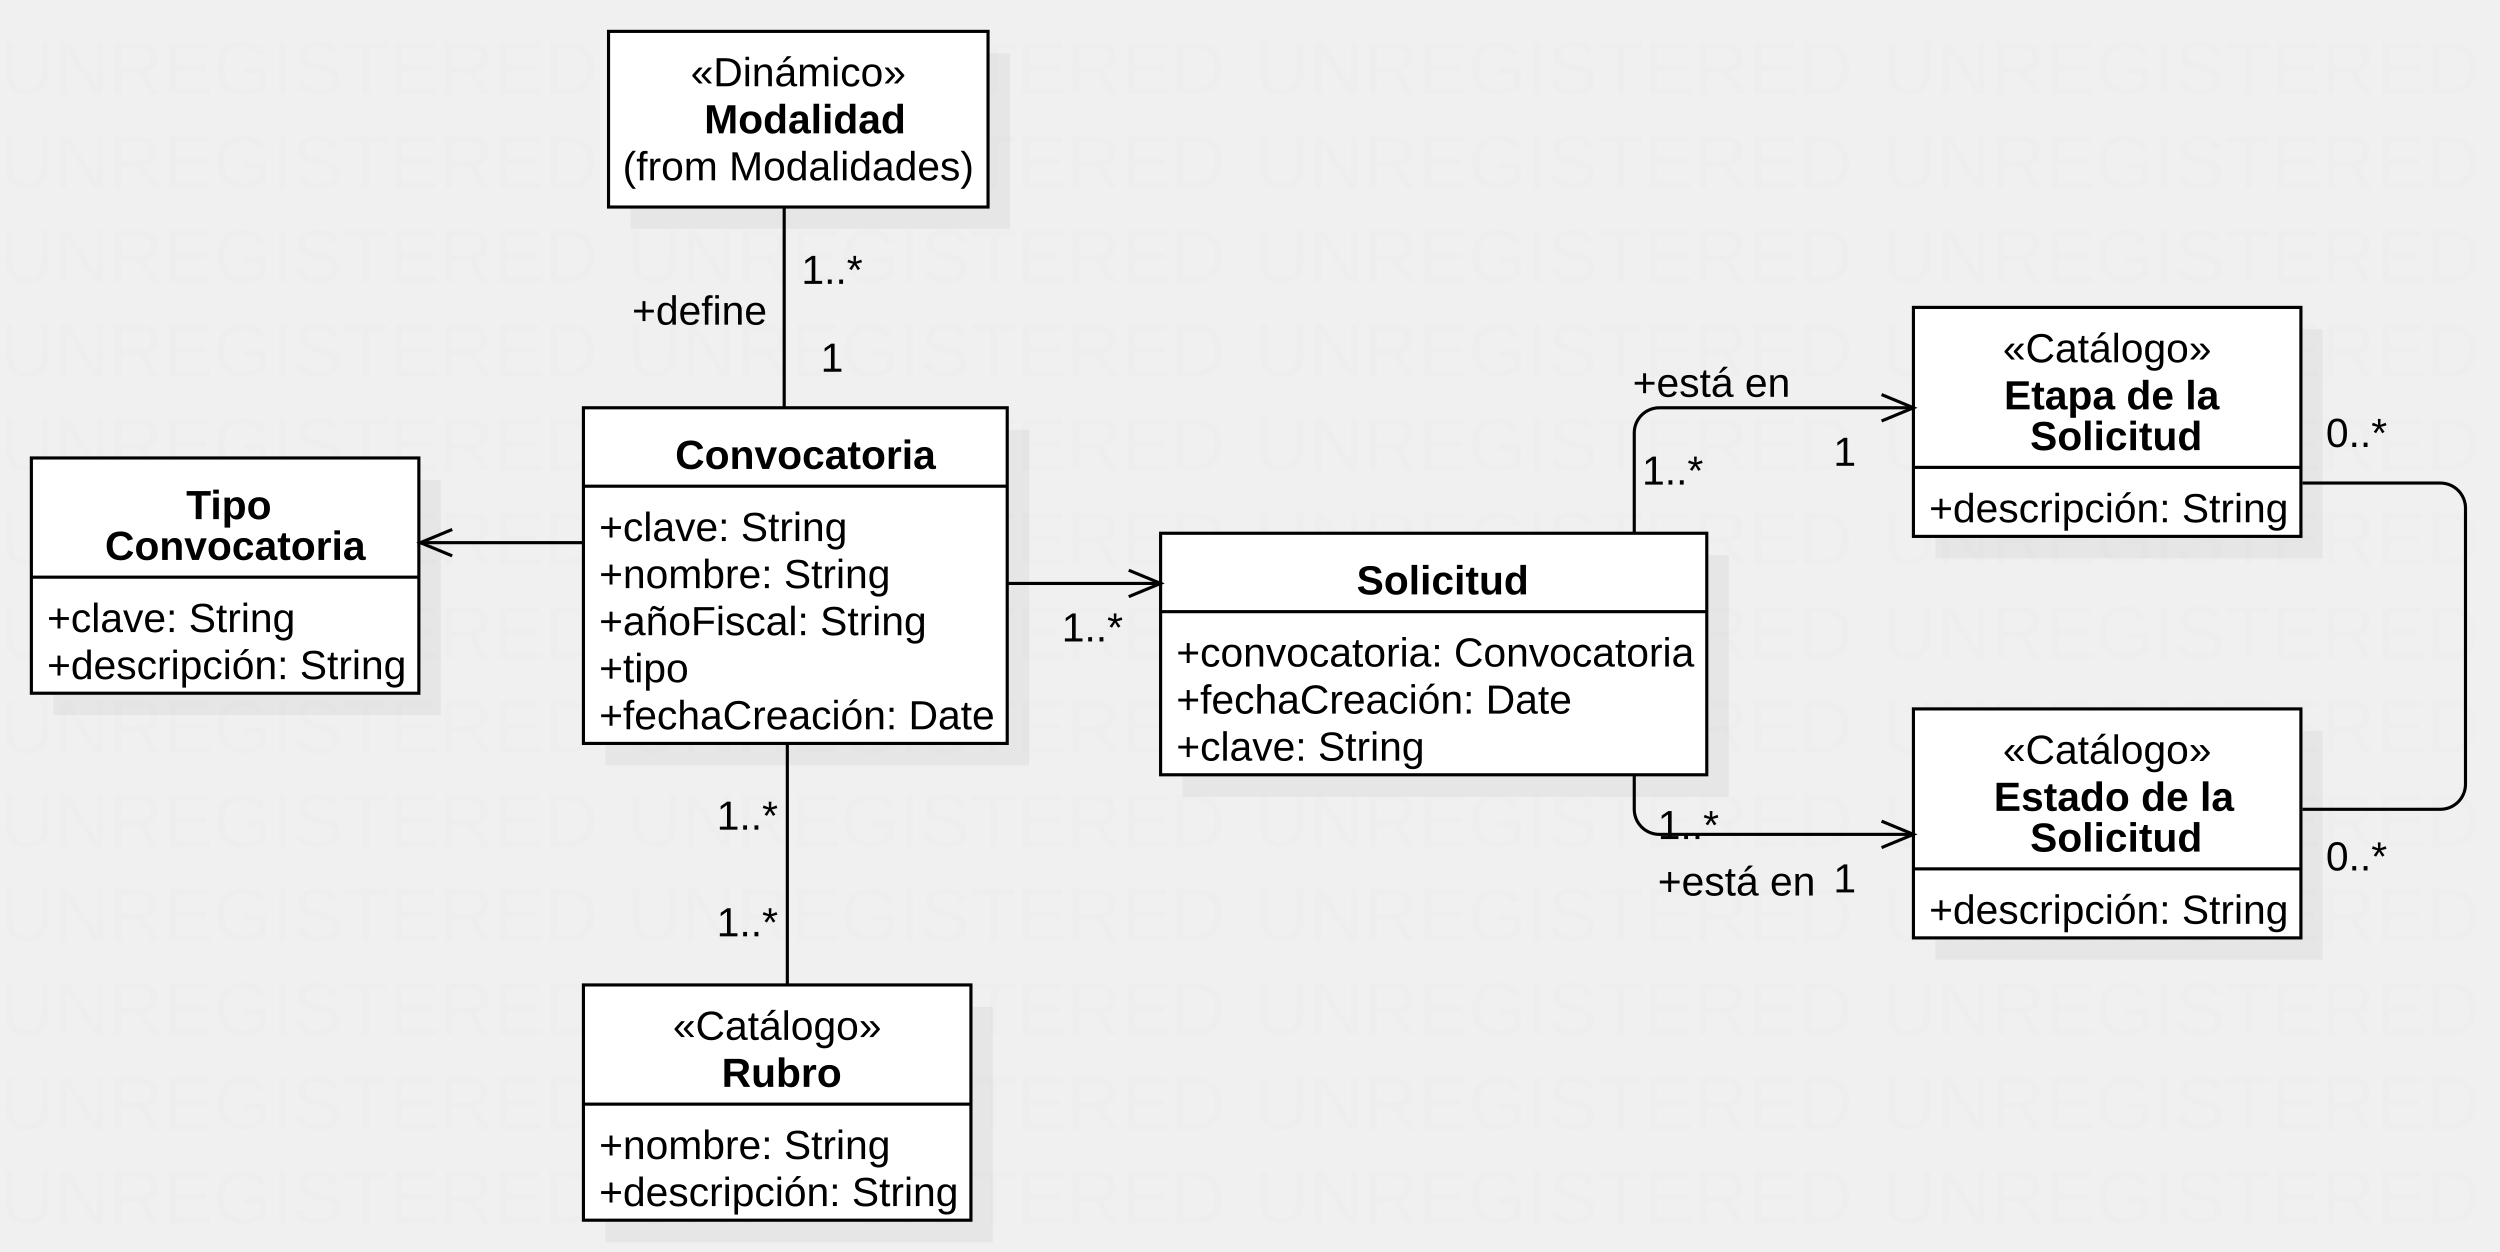
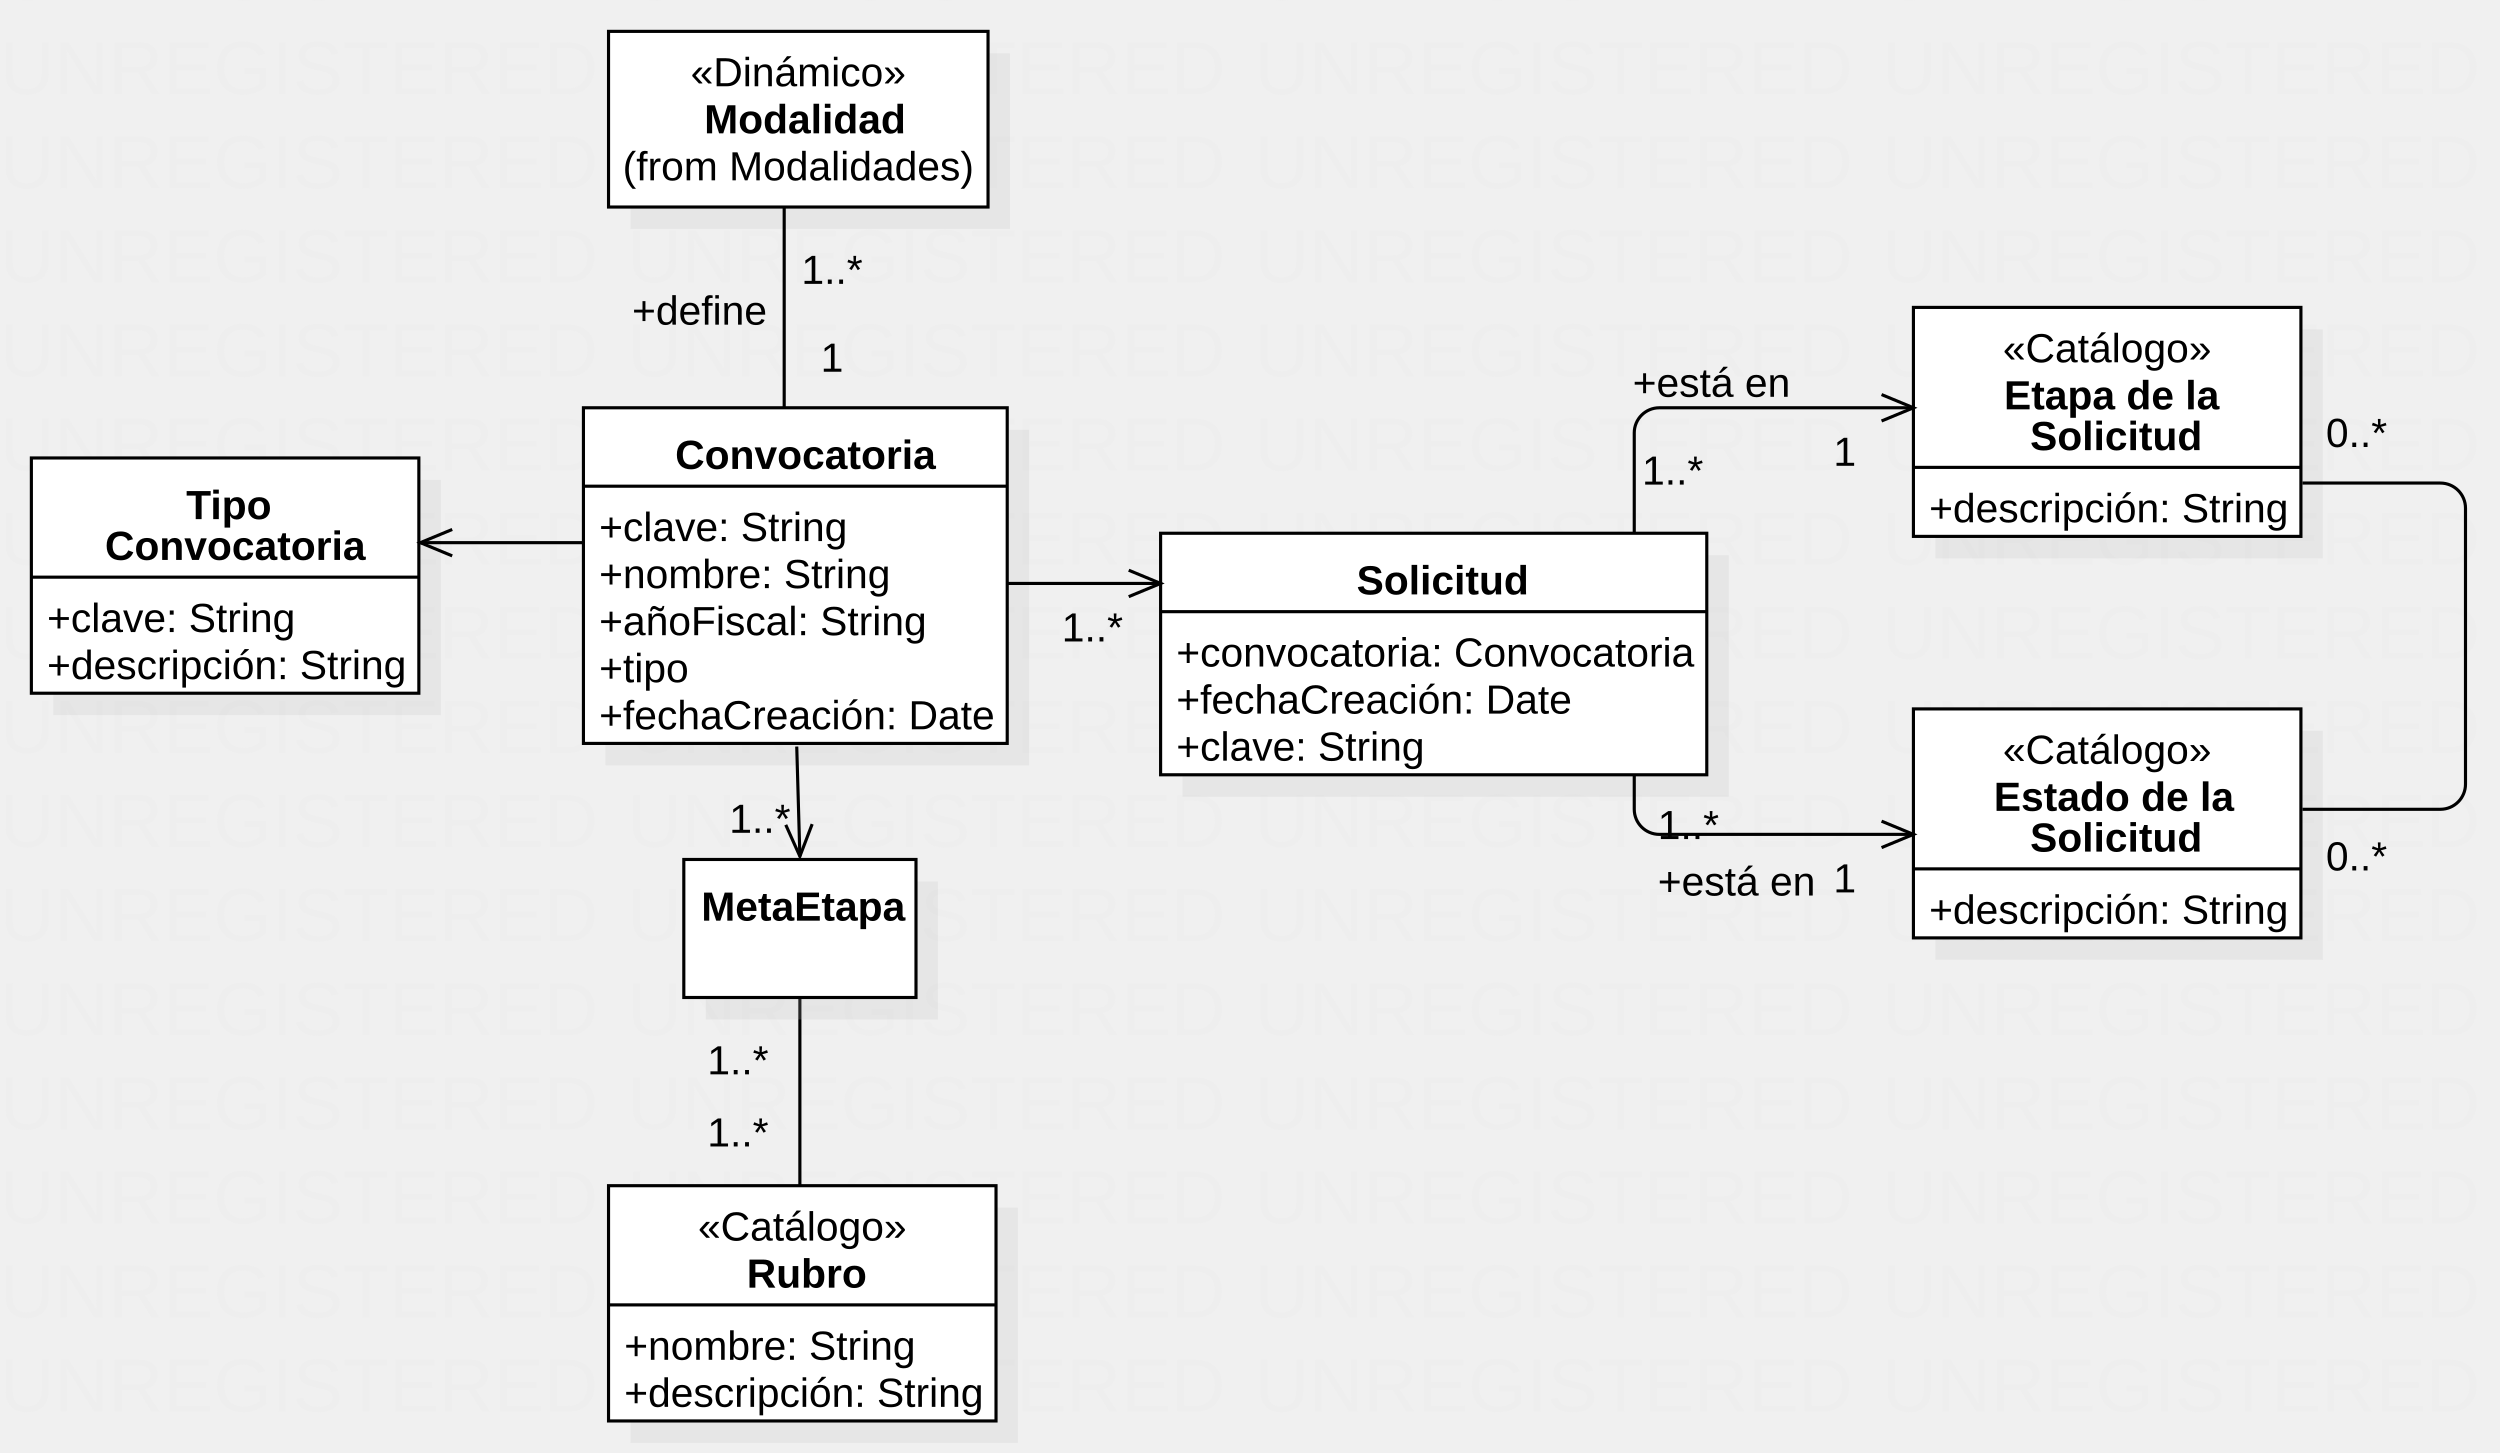
- <svg xmlns="http://www.w3.org/2000/svg" version="1.1" width="797" height="399">
+ <svg xmlns="http://www.w3.org/2000/svg" version="1.1" width="797" height="463">
  <defs />
  <g>
    <text fill="#eeeeee" stroke="none" font-family="Arial" font-size="24px" font-style="normal" font-weight="normal" text-decoration="none" x="0" y="0">UNREGISTERED</text>
    <text fill="#eeeeee" stroke="none" font-family="Arial" font-size="24px" font-style="normal" font-weight="normal" text-decoration="none" x="0" y="30">UNREGISTERED</text>
    <text fill="#eeeeee" stroke="none" font-family="Arial" font-size="24px" font-style="normal" font-weight="normal" text-decoration="none" x="0" y="60">UNREGISTERED</text>
    <text fill="#eeeeee" stroke="none" font-family="Arial" font-size="24px" font-style="normal" font-weight="normal" text-decoration="none" x="0" y="90">UNREGISTERED</text>
    <text fill="#eeeeee" stroke="none" font-family="Arial" font-size="24px" font-style="normal" font-weight="normal" text-decoration="none" x="0" y="120">UNREGISTERED</text>
    <text fill="#eeeeee" stroke="none" font-family="Arial" font-size="24px" font-style="normal" font-weight="normal" text-decoration="none" x="0" y="150">UNREGISTERED</text>
    <text fill="#eeeeee" stroke="none" font-family="Arial" font-size="24px" font-style="normal" font-weight="normal" text-decoration="none" x="0" y="180">UNREGISTERED</text>
    <text fill="#eeeeee" stroke="none" font-family="Arial" font-size="24px" font-style="normal" font-weight="normal" text-decoration="none" x="0" y="210">UNREGISTERED</text>
    <text fill="#eeeeee" stroke="none" font-family="Arial" font-size="24px" font-style="normal" font-weight="normal" text-decoration="none" x="0" y="240">UNREGISTERED</text>
    <text fill="#eeeeee" stroke="none" font-family="Arial" font-size="24px" font-style="normal" font-weight="normal" text-decoration="none" x="0" y="270">UNREGISTERED</text>
    <text fill="#eeeeee" stroke="none" font-family="Arial" font-size="24px" font-style="normal" font-weight="normal" text-decoration="none" x="0" y="300">UNREGISTERED</text>
    <text fill="#eeeeee" stroke="none" font-family="Arial" font-size="24px" font-style="normal" font-weight="normal" text-decoration="none" x="0" y="330">UNREGISTERED</text>
    <text fill="#eeeeee" stroke="none" font-family="Arial" font-size="24px" font-style="normal" font-weight="normal" text-decoration="none" x="0" y="360">UNREGISTERED</text>
    <text fill="#eeeeee" stroke="none" font-family="Arial" font-size="24px" font-style="normal" font-weight="normal" text-decoration="none" x="0" y="390">UNREGISTERED</text>
+     <text fill="#eeeeee" stroke="none" font-family="Arial" font-size="24px" font-style="normal" font-weight="normal" text-decoration="none" x="0" y="420">UNREGISTERED</text>
+     <text fill="#eeeeee" stroke="none" font-family="Arial" font-size="24px" font-style="normal" font-weight="normal" text-decoration="none" x="0" y="450">UNREGISTERED</text>
    <text fill="#eeeeee" stroke="none" font-family="Arial" font-size="24px" font-style="normal" font-weight="normal" text-decoration="none" x="200" y="0">UNREGISTERED</text>
    <text fill="#eeeeee" stroke="none" font-family="Arial" font-size="24px" font-style="normal" font-weight="normal" text-decoration="none" x="200" y="30">UNREGISTERED</text>
    <text fill="#eeeeee" stroke="none" font-family="Arial" font-size="24px" font-style="normal" font-weight="normal" text-decoration="none" x="200" y="60">UNREGISTERED</text>
    <text fill="#eeeeee" stroke="none" font-family="Arial" font-size="24px" font-style="normal" font-weight="normal" text-decoration="none" x="200" y="90">UNREGISTERED</text>
    <text fill="#eeeeee" stroke="none" font-family="Arial" font-size="24px" font-style="normal" font-weight="normal" text-decoration="none" x="200" y="120">UNREGISTERED</text>
    <text fill="#eeeeee" stroke="none" font-family="Arial" font-size="24px" font-style="normal" font-weight="normal" text-decoration="none" x="200" y="150">UNREGISTERED</text>
    <text fill="#eeeeee" stroke="none" font-family="Arial" font-size="24px" font-style="normal" font-weight="normal" text-decoration="none" x="200" y="180">UNREGISTERED</text>
    <text fill="#eeeeee" stroke="none" font-family="Arial" font-size="24px" font-style="normal" font-weight="normal" text-decoration="none" x="200" y="210">UNREGISTERED</text>
    <text fill="#eeeeee" stroke="none" font-family="Arial" font-size="24px" font-style="normal" font-weight="normal" text-decoration="none" x="200" y="240">UNREGISTERED</text>
    <text fill="#eeeeee" stroke="none" font-family="Arial" font-size="24px" font-style="normal" font-weight="normal" text-decoration="none" x="200" y="270">UNREGISTERED</text>
    <text fill="#eeeeee" stroke="none" font-family="Arial" font-size="24px" font-style="normal" font-weight="normal" text-decoration="none" x="200" y="300">UNREGISTERED</text>
    <text fill="#eeeeee" stroke="none" font-family="Arial" font-size="24px" font-style="normal" font-weight="normal" text-decoration="none" x="200" y="330">UNREGISTERED</text>
    <text fill="#eeeeee" stroke="none" font-family="Arial" font-size="24px" font-style="normal" font-weight="normal" text-decoration="none" x="200" y="360">UNREGISTERED</text>
    <text fill="#eeeeee" stroke="none" font-family="Arial" font-size="24px" font-style="normal" font-weight="normal" text-decoration="none" x="200" y="390">UNREGISTERED</text>
+     <text fill="#eeeeee" stroke="none" font-family="Arial" font-size="24px" font-style="normal" font-weight="normal" text-decoration="none" x="200" y="420">UNREGISTERED</text>
+     <text fill="#eeeeee" stroke="none" font-family="Arial" font-size="24px" font-style="normal" font-weight="normal" text-decoration="none" x="200" y="450">UNREGISTERED</text>
    <text fill="#eeeeee" stroke="none" font-family="Arial" font-size="24px" font-style="normal" font-weight="normal" text-decoration="none" x="400" y="0">UNREGISTERED</text>
    <text fill="#eeeeee" stroke="none" font-family="Arial" font-size="24px" font-style="normal" font-weight="normal" text-decoration="none" x="400" y="30">UNREGISTERED</text>
    <text fill="#eeeeee" stroke="none" font-family="Arial" font-size="24px" font-style="normal" font-weight="normal" text-decoration="none" x="400" y="60">UNREGISTERED</text>
    <text fill="#eeeeee" stroke="none" font-family="Arial" font-size="24px" font-style="normal" font-weight="normal" text-decoration="none" x="400" y="90">UNREGISTERED</text>
    <text fill="#eeeeee" stroke="none" font-family="Arial" font-size="24px" font-style="normal" font-weight="normal" text-decoration="none" x="400" y="120">UNREGISTERED</text>
    <text fill="#eeeeee" stroke="none" font-family="Arial" font-size="24px" font-style="normal" font-weight="normal" text-decoration="none" x="400" y="150">UNREGISTERED</text>
    <text fill="#eeeeee" stroke="none" font-family="Arial" font-size="24px" font-style="normal" font-weight="normal" text-decoration="none" x="400" y="180">UNREGISTERED</text>
    <text fill="#eeeeee" stroke="none" font-family="Arial" font-size="24px" font-style="normal" font-weight="normal" text-decoration="none" x="400" y="210">UNREGISTERED</text>
    <text fill="#eeeeee" stroke="none" font-family="Arial" font-size="24px" font-style="normal" font-weight="normal" text-decoration="none" x="400" y="240">UNREGISTERED</text>
    <text fill="#eeeeee" stroke="none" font-family="Arial" font-size="24px" font-style="normal" font-weight="normal" text-decoration="none" x="400" y="270">UNREGISTERED</text>
    <text fill="#eeeeee" stroke="none" font-family="Arial" font-size="24px" font-style="normal" font-weight="normal" text-decoration="none" x="400" y="300">UNREGISTERED</text>
    <text fill="#eeeeee" stroke="none" font-family="Arial" font-size="24px" font-style="normal" font-weight="normal" text-decoration="none" x="400" y="330">UNREGISTERED</text>
    <text fill="#eeeeee" stroke="none" font-family="Arial" font-size="24px" font-style="normal" font-weight="normal" text-decoration="none" x="400" y="360">UNREGISTERED</text>
    <text fill="#eeeeee" stroke="none" font-family="Arial" font-size="24px" font-style="normal" font-weight="normal" text-decoration="none" x="400" y="390">UNREGISTERED</text>
+     <text fill="#eeeeee" stroke="none" font-family="Arial" font-size="24px" font-style="normal" font-weight="normal" text-decoration="none" x="400" y="420">UNREGISTERED</text>
+     <text fill="#eeeeee" stroke="none" font-family="Arial" font-size="24px" font-style="normal" font-weight="normal" text-decoration="none" x="400" y="450">UNREGISTERED</text>
    <text fill="#eeeeee" stroke="none" font-family="Arial" font-size="24px" font-style="normal" font-weight="normal" text-decoration="none" x="600" y="0">UNREGISTERED</text>
    <text fill="#eeeeee" stroke="none" font-family="Arial" font-size="24px" font-style="normal" font-weight="normal" text-decoration="none" x="600" y="30">UNREGISTERED</text>
    <text fill="#eeeeee" stroke="none" font-family="Arial" font-size="24px" font-style="normal" font-weight="normal" text-decoration="none" x="600" y="60">UNREGISTERED</text>
    <text fill="#eeeeee" stroke="none" font-family="Arial" font-size="24px" font-style="normal" font-weight="normal" text-decoration="none" x="600" y="90">UNREGISTERED</text>
    <text fill="#eeeeee" stroke="none" font-family="Arial" font-size="24px" font-style="normal" font-weight="normal" text-decoration="none" x="600" y="120">UNREGISTERED</text>
    <text fill="#eeeeee" stroke="none" font-family="Arial" font-size="24px" font-style="normal" font-weight="normal" text-decoration="none" x="600" y="150">UNREGISTERED</text>
    <text fill="#eeeeee" stroke="none" font-family="Arial" font-size="24px" font-style="normal" font-weight="normal" text-decoration="none" x="600" y="180">UNREGISTERED</text>
    <text fill="#eeeeee" stroke="none" font-family="Arial" font-size="24px" font-style="normal" font-weight="normal" text-decoration="none" x="600" y="210">UNREGISTERED</text>
    <text fill="#eeeeee" stroke="none" font-family="Arial" font-size="24px" font-style="normal" font-weight="normal" text-decoration="none" x="600" y="240">UNREGISTERED</text>
    <text fill="#eeeeee" stroke="none" font-family="Arial" font-size="24px" font-style="normal" font-weight="normal" text-decoration="none" x="600" y="270">UNREGISTERED</text>
    <text fill="#eeeeee" stroke="none" font-family="Arial" font-size="24px" font-style="normal" font-weight="normal" text-decoration="none" x="600" y="300">UNREGISTERED</text>
    <text fill="#eeeeee" stroke="none" font-family="Arial" font-size="24px" font-style="normal" font-weight="normal" text-decoration="none" x="600" y="330">UNREGISTERED</text>
    <text fill="#eeeeee" stroke="none" font-family="Arial" font-size="24px" font-style="normal" font-weight="normal" text-decoration="none" x="600" y="360">UNREGISTERED</text>
    <text fill="#eeeeee" stroke="none" font-family="Arial" font-size="24px" font-style="normal" font-weight="normal" text-decoration="none" x="600" y="390">UNREGISTERED</text>
-     <g transform="translate(-110,-46) scale(1,1)">
-       <rect fill="#C0C0C0" stroke="none" x="487" y="223" width="174.122" height="77" opacity="0.2" />
-     </g>
-     <g transform="translate(-110,-46) scale(1,1)">
-       <rect fill="#ffffff" stroke="none" x="480" y="216" width="174.122" height="77" />
-     </g>
-     <g transform="translate(-110,-46) scale(1,1)">
-       <path fill="none" stroke="#000000" d="M 480 216 L 654.122 216 L 654.122 293 L 480 293 L 480 216 Z Z" stroke-miterlimit="10" />
-     </g>
-     <g transform="translate(-110,-46) scale(1,1)">
-       <path fill="none" stroke="#000000" d="M 480 241 L 654.122 241" stroke-miterlimit="10" />
-     </g>
-     <g transform="translate(-110,-46) scale(1,1)">
-       <g>
-         <path fill="none" stroke="none" />
-         <text fill="#000000" stroke="none" font-family="Arial" font-size="13px" font-style="normal" font-weight="bold" text-decoration="none" x="542.492" y="235.5">Solicitud</text>
-       </g>
-     </g>
-     <g transform="translate(-110,-46) scale(1,1)">
-       <g>
-         <path fill="none" stroke="none" />
-         <text fill="#000000" stroke="none" font-family="Arial" font-size="13px" font-style="normal" font-weight="normal" text-decoration="none" x="485" y="258.5">+convocatoria: Convocatoria</text>
-       </g>
-     </g>
-     <g transform="translate(-110,-46) scale(1,1)">
-       <g>
-         <path fill="none" stroke="none" />
-         <text fill="#000000" stroke="none" font-family="Arial" font-size="13px" font-style="normal" font-weight="normal" text-decoration="none" x="485" y="273.5">+fechaCreación: Date</text>
-       </g>
-     </g>
-     <g transform="translate(-110,-46) scale(1,1)">
-       <g>
-         <path fill="none" stroke="none" />
-         <text fill="#000000" stroke="none" font-family="Arial" font-size="13px" font-style="normal" font-weight="normal" text-decoration="none" x="485" y="288.5">+clave: String</text>
-       </g>
-     </g>
-     <g transform="translate(-110,-46) scale(1,1)">
-       <rect fill="#C0C0C0" stroke="none" x="727" y="151" width="123.531" height="73" opacity="0.2" />
-     </g>
-     <g transform="translate(-110,-46) scale(1,1)">
-       <rect fill="#ffffff" stroke="none" x="720" y="144" width="123.531" height="73" />
-     </g>
-     <g transform="translate(-110,-46) scale(1,1)">
-       <path fill="none" stroke="#000000" d="M 720 144 L 843.531 144 L 843.531 217 L 720 217 L 720 144 Z Z" stroke-miterlimit="10" />
-     </g>
-     <g transform="translate(-110,-46) scale(1,1)">
-       <path fill="none" stroke="#000000" d="M 720 195 L 843.531 195" stroke-miterlimit="10" />
-     </g>
-     <g transform="translate(-110,-46) scale(1,1)">
-       <g>
-         <path fill="none" stroke="none" />
-         <text fill="#000000" stroke="none" font-family="Arial" font-size="13px" font-style="normal" font-weight="normal" text-decoration="none" x="748.516" y="161.5">«Catálogo»</text>
-       </g>
-     </g>
-     <g transform="translate(-110,-46) scale(1,1)">
-       <g>
-         <path fill="none" stroke="none" />
-         <text fill="#000000" stroke="none" font-family="Arial" font-size="13px" font-style="normal" font-weight="bold" text-decoration="none" x="748.878" y="176.5">Etapa de la</text>
-         <text fill="#000000" stroke="none" font-family="Arial" font-size="13px" font-style="normal" font-weight="bold" text-decoration="none" x="757.197" y="189.5">Solicitud</text>
-       </g>
-     </g>
-     <g transform="translate(-110,-46) scale(1,1)">
-       <g>
-         <path fill="none" stroke="none" />
-         <text fill="#000000" stroke="none" font-family="Arial" font-size="13px" font-style="normal" font-weight="normal" text-decoration="none" x="725" y="212.5">+descripción: String</text>
-       </g>
-     </g>
-     <g transform="translate(-110,-46) scale(1,1)">
-       <rect fill="#C0C0C0" stroke="none" x="727" y="279" width="123.531" height="73" opacity="0.2" />
-     </g>
-     <g transform="translate(-110,-46) scale(1,1)">
-       <rect fill="#ffffff" stroke="none" x="720" y="272" width="123.531" height="73" />
-     </g>
-     <g transform="translate(-110,-46) scale(1,1)">
-       <path fill="none" stroke="#000000" d="M 720 272 L 843.531 272 L 843.531 345 L 720 345 L 720 272 Z Z" stroke-miterlimit="10" />
-     </g>
-     <g transform="translate(-110,-46) scale(1,1)">
-       <path fill="none" stroke="#000000" d="M 720 323 L 843.531 323" stroke-miterlimit="10" />
-     </g>
-     <g transform="translate(-110,-46) scale(1,1)">
-       <g>
-         <path fill="none" stroke="none" />
-         <text fill="#000000" stroke="none" font-family="Arial" font-size="13px" font-style="normal" font-weight="normal" text-decoration="none" x="748.516" y="289.5">«Catálogo»</text>
-       </g>
-     </g>
-     <g transform="translate(-110,-46) scale(1,1)">
-       <g>
-         <path fill="none" stroke="none" />
-         <text fill="#000000" stroke="none" font-family="Arial" font-size="13px" font-style="normal" font-weight="bold" text-decoration="none" x="745.628" y="304.5">Estado de la</text>
-         <text fill="#000000" stroke="none" font-family="Arial" font-size="13px" font-style="normal" font-weight="bold" text-decoration="none" x="757.197" y="317.5">Solicitud</text>
-       </g>
-     </g>
-     <g transform="translate(-110,-46) scale(1,1)">
-       <g>
-         <path fill="none" stroke="none" />
-         <text fill="#000000" stroke="none" font-family="Arial" font-size="13px" font-style="normal" font-weight="normal" text-decoration="none" x="725" y="340.5">+descripción: String</text>
-       </g>
-     </g>
-     <g transform="translate(-110,-46) scale(1,1)">
-       <rect fill="#C0C0C0" stroke="none" x="303" y="183" width="135.103" height="107" opacity="0.2" />
-     </g>
-     <g transform="translate(-110,-46) scale(1,1)">
-       <rect fill="#ffffff" stroke="none" x="296" y="176" width="135.103" height="107" />
-     </g>
-     <g transform="translate(-110,-46) scale(1,1)">
-       <path fill="none" stroke="#000000" d="M 296 176 L 431.103 176 L 431.103 283 L 296 283 L 296 176 Z Z" stroke-miterlimit="10" />
-     </g>
-     <g transform="translate(-110,-46) scale(1,1)">
-       <path fill="none" stroke="#000000" d="M 296 201 L 431.103 201" stroke-miterlimit="10" />
-     </g>
-     <g transform="translate(-110,-46) scale(1,1)">
-       <g>
-         <path fill="none" stroke="none" />
-         <text fill="#000000" stroke="none" font-family="Arial" font-size="13px" font-style="normal" font-weight="bold" text-decoration="none" x="325.253" y="195.5">Convocatoria</text>
-       </g>
-     </g>
-     <g transform="translate(-110,-46) scale(1,1)">
-       <g>
-         <path fill="none" stroke="none" />
-         <text fill="#000000" stroke="none" font-family="Arial" font-size="13px" font-style="normal" font-weight="normal" text-decoration="none" x="301" y="218.5">+clave: String</text>
-       </g>
-     </g>
-     <g transform="translate(-110,-46) scale(1,1)">
-       <g>
-         <path fill="none" stroke="none" />
-         <text fill="#000000" stroke="none" font-family="Arial" font-size="13px" font-style="normal" font-weight="normal" text-decoration="none" x="301" y="233.5">+nombre: String</text>
-       </g>
-     </g>
-     <g transform="translate(-110,-46) scale(1,1)">
-       <g>
-         <path fill="none" stroke="none" />
-         <text fill="#000000" stroke="none" font-family="Arial" font-size="13px" font-style="normal" font-weight="normal" text-decoration="none" x="301" y="248.5">+añoFiscal: String</text>
-       </g>
-     </g>
-     <g transform="translate(-110,-46) scale(1,1)">
-       <g>
-         <path fill="none" stroke="none" />
-         <text fill="#000000" stroke="none" font-family="Arial" font-size="13px" font-style="normal" font-weight="normal" text-decoration="none" x="301" y="263.5">+tipo</text>
-       </g>
-     </g>
-     <g transform="translate(-110,-46) scale(1,1)">
-       <g>
-         <path fill="none" stroke="none" />
-         <text fill="#000000" stroke="none" font-family="Arial" font-size="13px" font-style="normal" font-weight="normal" text-decoration="none" x="301" y="278.5">+fechaCreación: Date</text>
-       </g>
-     </g>
-     <g transform="translate(-110,-46) scale(1,1)">
-       <path fill="none" stroke="#000000" d="M 431 232 L 480 232" stroke-miterlimit="10" />
-     </g>
-     <g transform="translate(-110,-46) scale(1,1)">
-       <path fill="none" stroke="#000000" d="M 469.837 236.21 L 480 232 L 469.837 227.79" stroke-miterlimit="10" />
-     </g>
-     <g transform="translate(-110,-46) scale(1,1)">
-       <g>
-         <path fill="none" stroke="none" />
-         <text fill="#000000" stroke="none" font-family="Arial" font-size="13px" font-style="normal" font-weight="normal" text-decoration="none" x="448.5" y="250.5">1..*</text>
-       </g>
-     </g>
-     <g transform="translate(-110,-46) scale(1,1)">
-       <path fill="none" stroke="#000000" d="M 631 216 L 631 184 M 631 184 A 8 8 0 0 1 639 176 L 720 176" stroke-miterlimit="10" />
-     </g>
-     <g transform="translate(-110,-46) scale(1,1)">
-       <path fill="none" stroke="#000000" d="M 709.837 180.21 L 720 176 L 709.837 171.79" stroke-miterlimit="10" />
-     </g>
-     <g transform="translate(-110,-46) scale(1,1)">
-       <g>
-         <path fill="none" stroke="none" />
-         <text fill="#000000" stroke="none" font-family="Arial" font-size="13px" font-style="normal" font-weight="normal" text-decoration="none" x="630.5" y="172.5">+está en</text>
-       </g>
-     </g>
-     <g transform="translate(-110,-46) scale(1,1)">
-       <g>
-         <path fill="none" stroke="none" />
-         <text fill="#000000" stroke="none" font-family="Arial" font-size="13px" font-style="normal" font-weight="normal" text-decoration="none" x="633.5" y="200.5">1..*</text>
-       </g>
-     </g>
-     <g transform="translate(-110,-46) scale(1,1)">
-       <g>
-         <path fill="none" stroke="none" />
-         <text fill="#000000" stroke="none" font-family="Arial" font-size="13px" font-style="normal" font-weight="normal" text-decoration="none" x="694.5" y="194.5">1</text>
-       </g>
-     </g>
-     <g transform="translate(-110,-46) scale(1,1)">
-       <path fill="none" stroke="#000000" d="M 631 293 L 631 304 M 631 304 A 8 8 0 0 0 639 312 L 720 312" stroke-miterlimit="10" />
-     </g>
-     <g transform="translate(-110,-46) scale(1,1)">
-       <path fill="none" stroke="#000000" d="M 709.837 316.21 L 720 312 L 709.837 307.79" stroke-miterlimit="10" />
-     </g>
-     <g transform="translate(-110,-46) scale(1,1)">
-       <g>
-         <path fill="none" stroke="none" />
-         <text fill="#000000" stroke="none" font-family="Arial" font-size="13px" font-style="normal" font-weight="normal" text-decoration="none" x="638.5" y="331.5">+está en</text>
-       </g>
-     </g>
-     <g transform="translate(-110,-46) scale(1,1)">
-       <g>
-         <path fill="none" stroke="none" />
-         <text fill="#000000" stroke="none" font-family="Arial" font-size="13px" font-style="normal" font-weight="normal" text-decoration="none" x="638.5" y="313.5">1..*</text>
-       </g>
-     </g>
-     <g transform="translate(-110,-46) scale(1,1)">
-       <g>
-         <path fill="none" stroke="none" />
-         <text fill="#000000" stroke="none" font-family="Arial" font-size="13px" font-style="normal" font-weight="normal" text-decoration="none" x="694.5" y="330.5">1</text>
-       </g>
-     </g>
-     <g transform="translate(-110,-46) scale(1,1)">
-       <path fill="none" stroke="#000000" d="M 844 200 L 888 200 M 888 200 A 8 8 0 0 1 896 208 L 896 296 M 896 296 A 8 8 0 0 1 888 304 L 844 304" stroke-miterlimit="10" />
-     </g>
-     <g transform="translate(-110,-46) scale(1,1)">
-       <g>
-         <path fill="none" stroke="none" />
-         <text fill="#000000" stroke="none" font-family="Arial" font-size="13px" font-style="normal" font-weight="normal" text-decoration="none" x="851.5" y="188.5">0..*</text>
-       </g>
-     </g>
-     <g transform="translate(-110,-46) scale(1,1)">
-       <g>
-         <path fill="none" stroke="none" />
-         <text fill="#000000" stroke="none" font-family="Arial" font-size="13px" font-style="normal" font-weight="normal" text-decoration="none" x="851.5" y="323.5">0..*</text>
-       </g>
-     </g>
-     <g transform="translate(-110,-46) scale(1,1)">
-       <rect fill="#C0C0C0" stroke="none" x="311" y="63" width="120.985" height="56" opacity="0.2" />
-     </g>
-     <g transform="translate(-110,-46) scale(1,1)">
-       <rect fill="#ffffff" stroke="none" x="304" y="56" width="120.985" height="56" />
-     </g>
-     <g transform="translate(-110,-46) scale(1,1)">
-       <path fill="none" stroke="#000000" d="M 304 56 L 424.985 56 L 424.985 112 L 304 112 L 304 56 Z Z" stroke-miterlimit="10" />
-     </g>
-     <g transform="translate(-110,-46) scale(1,1)">
-       <g>
-         <path fill="none" stroke="none" />
-         <text fill="#000000" stroke="none" font-family="Arial" font-size="13px" font-style="normal" font-weight="normal" text-decoration="none" x="330.171" y="73.5">«Dinámico»</text>
-       </g>
-     </g>
-     <g transform="translate(-110,-46) scale(1,1)">
-       <g>
-         <path fill="none" stroke="none" />
-         <text fill="#000000" stroke="none" font-family="Arial" font-size="13px" font-style="normal" font-weight="bold" text-decoration="none" x="334.5" y="88.5">Modalidad</text>
-       </g>
-     </g>
-     <g transform="translate(-110,-46) scale(1,1)">
-       <g>
-         <path fill="none" stroke="none" />
-         <text fill="#000000" stroke="none" font-family="Arial" font-size="13px" font-style="normal" font-weight="normal" text-decoration="none" x="308.5" y="103.5">(from Modalidades)</text>
-       </g>
-     </g>
-     <g transform="translate(-110,-46) scale(1,1)">
-       <path fill="none" stroke="#000000" d="M 360 176 L 360 112" stroke-miterlimit="10" />
-     </g>
-     <g transform="translate(-110,-46) scale(1,1)">
-       <g>
-         <path fill="none" stroke="none" />
-         <text fill="#000000" stroke="none" font-family="Arial" font-size="13px" font-style="normal" font-weight="normal" text-decoration="none" x="311.5" y="149.5">+define</text>
-       </g>
-     </g>
-     <g transform="translate(-110,-46) scale(1,1)">
-       <g>
-         <path fill="none" stroke="none" />
-         <text fill="#000000" stroke="none" font-family="Arial" font-size="13px" font-style="normal" font-weight="normal" text-decoration="none" x="371.641" y="164.5">1</text>
-       </g>
-     </g>
-     <g transform="translate(-110,-46) scale(1,1)">
-       <g>
-         <path fill="none" stroke="none" />
-         <text fill="#000000" stroke="none" font-family="Arial" font-size="13px" font-style="normal" font-weight="normal" text-decoration="none" x="365.5" y="136.5">1..*</text>
-       </g>
-     </g>
-     <g transform="translate(-110,-46) scale(1,1)">
-       <rect fill="#C0C0C0" stroke="none" x="127" y="199" width="123.531" height="75" opacity="0.2" />
-     </g>
-     <g transform="translate(-110,-46) scale(1,1)">
-       <rect fill="#ffffff" stroke="none" x="120" y="192" width="123.531" height="75" />
-     </g>
-     <g transform="translate(-110,-46) scale(1,1)">
-       <path fill="none" stroke="#000000" d="M 120 192 L 243.531 192 L 243.531 267 L 120 267 L 120 192 Z Z" stroke-miterlimit="10" />
-     </g>
-     <g transform="translate(-110,-46) scale(1,1)">
-       <path fill="none" stroke="#000000" d="M 120 230 L 243.531 230" stroke-miterlimit="10" />
-     </g>
-     <g transform="translate(-110,-46) scale(1,1)">
-       <g>
-         <path fill="none" stroke="none" />
-         <text fill="#000000" stroke="none" font-family="Arial" font-size="13px" font-style="normal" font-weight="bold" text-decoration="none" x="169.362" y="211.5">Tipo</text>
-         <text fill="#000000" stroke="none" font-family="Arial" font-size="13px" font-style="normal" font-weight="bold" text-decoration="none" x="143.467" y="224.5">Convocatoria</text>
-       </g>
-     </g>
-     <g transform="translate(-110,-46) scale(1,1)">
-       <g>
-         <path fill="none" stroke="none" />
-         <text fill="#000000" stroke="none" font-family="Arial" font-size="13px" font-style="normal" font-weight="normal" text-decoration="none" x="125" y="247.5">+clave: String</text>
-       </g>
-     </g>
-     <g transform="translate(-110,-46) scale(1,1)">
-       <g>
-         <path fill="none" stroke="none" />
-         <text fill="#000000" stroke="none" font-family="Arial" font-size="13px" font-style="normal" font-weight="normal" text-decoration="none" x="125" y="262.5">+descripción: String</text>
-       </g>
-     </g>
-     <g transform="translate(-110,-46) scale(1,1)">
-       <path fill="none" stroke="#000000" d="M 296 219 L 244 219" stroke-miterlimit="10" />
-     </g>
-     <g transform="translate(-110,-46) scale(1,1)">
-       <path fill="none" stroke="#000000" d="M 254.163 214.79 L 244 219 L 254.163 223.21" stroke-miterlimit="10" />
-     </g>
-     <g transform="translate(-110,-46) scale(1,1)">
-       <rect fill="#C0C0C0" stroke="none" x="303" y="367" width="123.531" height="75" opacity="0.2" />
-     </g>
-     <g transform="translate(-110,-46) scale(1,1)">
-       <rect fill="#ffffff" stroke="none" x="296" y="360" width="123.531" height="75" />
-     </g>
-     <g transform="translate(-110,-46) scale(1,1)">
-       <path fill="none" stroke="#000000" d="M 296 360 L 419.531 360 L 419.531 435 L 296 435 L 296 360 Z Z" stroke-miterlimit="10" />
-     </g>
-     <g transform="translate(-110,-46) scale(1,1)">
-       <path fill="none" stroke="#000000" d="M 296 398 L 419.531 398" stroke-miterlimit="10" />
-     </g>
-     <g transform="translate(-110,-46) scale(1,1)">
-       <g>
-         <path fill="none" stroke="none" />
-         <text fill="#000000" stroke="none" font-family="Arial" font-size="13px" font-style="normal" font-weight="normal" text-decoration="none" x="324.516" y="377.5">«Catálogo»</text>
-       </g>
-     </g>
-     <g transform="translate(-110,-46) scale(1,1)">
-       <g>
-         <path fill="none" stroke="none" />
-         <text fill="#000000" stroke="none" font-family="Arial" font-size="13px" font-style="normal" font-weight="bold" text-decoration="none" x="340.062" y="392.5">Rubro</text>
-       </g>
-     </g>
-     <g transform="translate(-110,-46) scale(1,1)">
-       <g>
-         <path fill="none" stroke="none" />
-         <text fill="#000000" stroke="none" font-family="Arial" font-size="13px" font-style="normal" font-weight="normal" text-decoration="none" x="301" y="415.5">+nombre: String</text>
-       </g>
-     </g>
-     <g transform="translate(-110,-46) scale(1,1)">
-       <g>
-         <path fill="none" stroke="none" />
-         <text fill="#000000" stroke="none" font-family="Arial" font-size="13px" font-style="normal" font-weight="normal" text-decoration="none" x="301" y="430.5">+descripción: String</text>
-       </g>
-     </g>
-     <g transform="translate(-110,-46) scale(1,1)">
-       <path fill="none" stroke="#000000" d="M 361 283 L 361 360" stroke-miterlimit="10" />
-     </g>
-     <g transform="translate(-110,-46) scale(1,1)">
-       <g>
-         <path fill="none" stroke="none" />
-         <text fill="#000000" stroke="none" font-family="Arial" font-size="13px" font-style="normal" font-weight="normal" text-decoration="none" x="338.5" y="310.5">1..*</text>
-       </g>
-     </g>
-     <g transform="translate(-110,-46) scale(1,1)">
-       <g>
-         <path fill="none" stroke="none" />
-         <text fill="#000000" stroke="none" font-family="Arial" font-size="13px" font-style="normal" font-weight="normal" text-decoration="none" x="338.5" y="344.5">1..*</text>
+     <text fill="#eeeeee" stroke="none" font-family="Arial" font-size="24px" font-style="normal" font-weight="normal" text-decoration="none" x="600" y="420">UNREGISTERED</text>
+     <text fill="#eeeeee" stroke="none" font-family="Arial" font-size="24px" font-style="normal" font-weight="normal" text-decoration="none" x="600" y="450">UNREGISTERED</text>
+     <g transform="translate(-94,-142) scale(1,1)">
+       <rect fill="#C0C0C0" stroke="none" x="471" y="319" width="174.122" height="77" opacity="0.2" />
+     </g>
+     <g transform="translate(-94,-142) scale(1,1)">
+       <rect fill="#ffffff" stroke="none" x="464" y="312" width="174.122" height="77" />
+     </g>
+     <g transform="translate(-94,-142) scale(1,1)">
+       <path fill="none" stroke="#000000" d="M 464 312 L 638.122 312 L 638.122 389 L 464 389 L 464 312 Z Z" stroke-miterlimit="10" />
+     </g>
+     <g transform="translate(-94,-142) scale(1,1)">
+       <path fill="none" stroke="#000000" d="M 464 337 L 638.122 337" stroke-miterlimit="10" />
+     </g>
+     <g transform="translate(-94,-142) scale(1,1)">
+       <g>
+         <path fill="none" stroke="none" />
+         <text fill="#000000" stroke="none" font-family="Arial" font-size="13px" font-style="normal" font-weight="bold" text-decoration="none" x="526.492" y="331.5">Solicitud</text>
+       </g>
+     </g>
+     <g transform="translate(-94,-142) scale(1,1)">
+       <g>
+         <path fill="none" stroke="none" />
+         <text fill="#000000" stroke="none" font-family="Arial" font-size="13px" font-style="normal" font-weight="normal" text-decoration="none" x="469" y="354.5">+convocatoria: Convocatoria</text>
+       </g>
+     </g>
+     <g transform="translate(-94,-142) scale(1,1)">
+       <g>
+         <path fill="none" stroke="none" />
+         <text fill="#000000" stroke="none" font-family="Arial" font-size="13px" font-style="normal" font-weight="normal" text-decoration="none" x="469" y="369.5">+fechaCreación: Date</text>
+       </g>
+     </g>
+     <g transform="translate(-94,-142) scale(1,1)">
+       <g>
+         <path fill="none" stroke="none" />
+         <text fill="#000000" stroke="none" font-family="Arial" font-size="13px" font-style="normal" font-weight="normal" text-decoration="none" x="469" y="384.5">+clave: String</text>
+       </g>
+     </g>
+     <g transform="translate(-94,-142) scale(1,1)">
+       <rect fill="#C0C0C0" stroke="none" x="711" y="247" width="123.531" height="73" opacity="0.2" />
+     </g>
+     <g transform="translate(-94,-142) scale(1,1)">
+       <rect fill="#ffffff" stroke="none" x="704" y="240" width="123.531" height="73" />
+     </g>
+     <g transform="translate(-94,-142) scale(1,1)">
+       <path fill="none" stroke="#000000" d="M 704 240 L 827.531 240 L 827.531 313 L 704 313 L 704 240 Z Z" stroke-miterlimit="10" />
+     </g>
+     <g transform="translate(-94,-142) scale(1,1)">
+       <path fill="none" stroke="#000000" d="M 704 291 L 827.531 291" stroke-miterlimit="10" />
+     </g>
+     <g transform="translate(-94,-142) scale(1,1)">
+       <g>
+         <path fill="none" stroke="none" />
+         <text fill="#000000" stroke="none" font-family="Arial" font-size="13px" font-style="normal" font-weight="normal" text-decoration="none" x="732.516" y="257.5">«Catálogo»</text>
+       </g>
+     </g>
+     <g transform="translate(-94,-142) scale(1,1)">
+       <g>
+         <path fill="none" stroke="none" />
+         <text fill="#000000" stroke="none" font-family="Arial" font-size="13px" font-style="normal" font-weight="bold" text-decoration="none" x="732.878" y="272.5">Etapa de la</text>
+         <text fill="#000000" stroke="none" font-family="Arial" font-size="13px" font-style="normal" font-weight="bold" text-decoration="none" x="741.197" y="285.5">Solicitud</text>
+       </g>
+     </g>
+     <g transform="translate(-94,-142) scale(1,1)">
+       <g>
+         <path fill="none" stroke="none" />
+         <text fill="#000000" stroke="none" font-family="Arial" font-size="13px" font-style="normal" font-weight="normal" text-decoration="none" x="709" y="308.5">+descripción: String</text>
+       </g>
+     </g>
+     <g transform="translate(-94,-142) scale(1,1)">
+       <rect fill="#C0C0C0" stroke="none" x="711" y="375" width="123.531" height="73" opacity="0.2" />
+     </g>
+     <g transform="translate(-94,-142) scale(1,1)">
+       <rect fill="#ffffff" stroke="none" x="704" y="368" width="123.531" height="73" />
+     </g>
+     <g transform="translate(-94,-142) scale(1,1)">
+       <path fill="none" stroke="#000000" d="M 704 368 L 827.531 368 L 827.531 441 L 704 441 L 704 368 Z Z" stroke-miterlimit="10" />
+     </g>
+     <g transform="translate(-94,-142) scale(1,1)">
+       <path fill="none" stroke="#000000" d="M 704 419 L 827.531 419" stroke-miterlimit="10" />
+     </g>
+     <g transform="translate(-94,-142) scale(1,1)">
+       <g>
+         <path fill="none" stroke="none" />
+         <text fill="#000000" stroke="none" font-family="Arial" font-size="13px" font-style="normal" font-weight="normal" text-decoration="none" x="732.516" y="385.5">«Catálogo»</text>
+       </g>
+     </g>
+     <g transform="translate(-94,-142) scale(1,1)">
+       <g>
+         <path fill="none" stroke="none" />
+         <text fill="#000000" stroke="none" font-family="Arial" font-size="13px" font-style="normal" font-weight="bold" text-decoration="none" x="729.628" y="400.5">Estado de la</text>
+         <text fill="#000000" stroke="none" font-family="Arial" font-size="13px" font-style="normal" font-weight="bold" text-decoration="none" x="741.197" y="413.5">Solicitud</text>
+       </g>
+     </g>
+     <g transform="translate(-94,-142) scale(1,1)">
+       <g>
+         <path fill="none" stroke="none" />
+         <text fill="#000000" stroke="none" font-family="Arial" font-size="13px" font-style="normal" font-weight="normal" text-decoration="none" x="709" y="436.5">+descripción: String</text>
+       </g>
+     </g>
+     <g transform="translate(-94,-142) scale(1,1)">
+       <rect fill="#C0C0C0" stroke="none" x="287" y="279" width="135.103" height="107" opacity="0.2" />
+     </g>
+     <g transform="translate(-94,-142) scale(1,1)">
+       <rect fill="#ffffff" stroke="none" x="280" y="272" width="135.103" height="107" />
+     </g>
+     <g transform="translate(-94,-142) scale(1,1)">
+       <path fill="none" stroke="#000000" d="M 280 272 L 415.103 272 L 415.103 379 L 280 379 L 280 272 Z Z" stroke-miterlimit="10" />
+     </g>
+     <g transform="translate(-94,-142) scale(1,1)">
+       <path fill="none" stroke="#000000" d="M 280 297 L 415.103 297" stroke-miterlimit="10" />
+     </g>
+     <g transform="translate(-94,-142) scale(1,1)">
+       <g>
+         <path fill="none" stroke="none" />
+         <text fill="#000000" stroke="none" font-family="Arial" font-size="13px" font-style="normal" font-weight="bold" text-decoration="none" x="309.253" y="291.5">Convocatoria</text>
+       </g>
+     </g>
+     <g transform="translate(-94,-142) scale(1,1)">
+       <g>
+         <path fill="none" stroke="none" />
+         <text fill="#000000" stroke="none" font-family="Arial" font-size="13px" font-style="normal" font-weight="normal" text-decoration="none" x="285" y="314.5">+clave: String</text>
+       </g>
+     </g>
+     <g transform="translate(-94,-142) scale(1,1)">
+       <g>
+         <path fill="none" stroke="none" />
+         <text fill="#000000" stroke="none" font-family="Arial" font-size="13px" font-style="normal" font-weight="normal" text-decoration="none" x="285" y="329.5">+nombre: String</text>
+       </g>
+     </g>
+     <g transform="translate(-94,-142) scale(1,1)">
+       <g>
+         <path fill="none" stroke="none" />
+         <text fill="#000000" stroke="none" font-family="Arial" font-size="13px" font-style="normal" font-weight="normal" text-decoration="none" x="285" y="344.5">+añoFiscal: String</text>
+       </g>
+     </g>
+     <g transform="translate(-94,-142) scale(1,1)">
+       <g>
+         <path fill="none" stroke="none" />
+         <text fill="#000000" stroke="none" font-family="Arial" font-size="13px" font-style="normal" font-weight="normal" text-decoration="none" x="285" y="359.5">+tipo</text>
+       </g>
+     </g>
+     <g transform="translate(-94,-142) scale(1,1)">
+       <g>
+         <path fill="none" stroke="none" />
+         <text fill="#000000" stroke="none" font-family="Arial" font-size="13px" font-style="normal" font-weight="normal" text-decoration="none" x="285" y="374.5">+fechaCreación: Date</text>
+       </g>
+     </g>
+     <g transform="translate(-94,-142) scale(1,1)">
+       <path fill="none" stroke="#000000" d="M 415 328 L 464 328" stroke-miterlimit="10" />
+     </g>
+     <g transform="translate(-94,-142) scale(1,1)">
+       <path fill="none" stroke="#000000" d="M 453.837 332.21 L 464 328 L 453.837 323.79" stroke-miterlimit="10" />
+     </g>
+     <g transform="translate(-94,-142) scale(1,1)">
+       <g>
+         <path fill="none" stroke="none" />
+         <text fill="#000000" stroke="none" font-family="Arial" font-size="13px" font-style="normal" font-weight="normal" text-decoration="none" x="432.5" y="346.5">1..*</text>
+       </g>
+     </g>
+     <g transform="translate(-94,-142) scale(1,1)">
+       <path fill="none" stroke="#000000" d="M 615 312 L 615 280 M 615 280 A 8 8 0 0 1 623 272 L 704 272" stroke-miterlimit="10" />
+     </g>
+     <g transform="translate(-94,-142) scale(1,1)">
+       <path fill="none" stroke="#000000" d="M 693.837 276.21 L 704 272 L 693.837 267.79" stroke-miterlimit="10" />
+     </g>
+     <g transform="translate(-94,-142) scale(1,1)">
+       <g>
+         <path fill="none" stroke="none" />
+         <text fill="#000000" stroke="none" font-family="Arial" font-size="13px" font-style="normal" font-weight="normal" text-decoration="none" x="614.5" y="268.5">+está en</text>
+       </g>
+     </g>
+     <g transform="translate(-94,-142) scale(1,1)">
+       <g>
+         <path fill="none" stroke="none" />
+         <text fill="#000000" stroke="none" font-family="Arial" font-size="13px" font-style="normal" font-weight="normal" text-decoration="none" x="617.5" y="296.5">1..*</text>
+       </g>
+     </g>
+     <g transform="translate(-94,-142) scale(1,1)">
+       <g>
+         <path fill="none" stroke="none" />
+         <text fill="#000000" stroke="none" font-family="Arial" font-size="13px" font-style="normal" font-weight="normal" text-decoration="none" x="678.5" y="290.5">1</text>
+       </g>
+     </g>
+     <g transform="translate(-94,-142) scale(1,1)">
+       <path fill="none" stroke="#000000" d="M 615 389 L 615 400 M 615 400 A 8 8 0 0 0 623 408 L 704 408" stroke-miterlimit="10" />
+     </g>
+     <g transform="translate(-94,-142) scale(1,1)">
+       <path fill="none" stroke="#000000" d="M 693.837 412.21 L 704 408 L 693.837 403.79" stroke-miterlimit="10" />
+     </g>
+     <g transform="translate(-94,-142) scale(1,1)">
+       <g>
+         <path fill="none" stroke="none" />
+         <text fill="#000000" stroke="none" font-family="Arial" font-size="13px" font-style="normal" font-weight="normal" text-decoration="none" x="622.5" y="427.5">+está en</text>
+       </g>
+     </g>
+     <g transform="translate(-94,-142) scale(1,1)">
+       <g>
+         <path fill="none" stroke="none" />
+         <text fill="#000000" stroke="none" font-family="Arial" font-size="13px" font-style="normal" font-weight="normal" text-decoration="none" x="622.5" y="409.5">1..*</text>
+       </g>
+     </g>
+     <g transform="translate(-94,-142) scale(1,1)">
+       <g>
+         <path fill="none" stroke="none" />
+         <text fill="#000000" stroke="none" font-family="Arial" font-size="13px" font-style="normal" font-weight="normal" text-decoration="none" x="678.5" y="426.5">1</text>
+       </g>
+     </g>
+     <g transform="translate(-94,-142) scale(1,1)">
+       <path fill="none" stroke="#000000" d="M 828 296 L 872 296 M 872 296 A 8 8 0 0 1 880 304 L 880 392 M 880 392 A 8 8 0 0 1 872 400 L 828 400" stroke-miterlimit="10" />
+     </g>
+     <g transform="translate(-94,-142) scale(1,1)">
+       <g>
+         <path fill="none" stroke="none" />
+         <text fill="#000000" stroke="none" font-family="Arial" font-size="13px" font-style="normal" font-weight="normal" text-decoration="none" x="835.5" y="284.5">0..*</text>
+       </g>
+     </g>
+     <g transform="translate(-94,-142) scale(1,1)">
+       <g>
+         <path fill="none" stroke="none" />
+         <text fill="#000000" stroke="none" font-family="Arial" font-size="13px" font-style="normal" font-weight="normal" text-decoration="none" x="835.5" y="419.5">0..*</text>
+       </g>
+     </g>
+     <g transform="translate(-94,-142) scale(1,1)">
+       <rect fill="#C0C0C0" stroke="none" x="295" y="159" width="120.985" height="56" opacity="0.2" />
+     </g>
+     <g transform="translate(-94,-142) scale(1,1)">
+       <rect fill="#ffffff" stroke="none" x="288" y="152" width="120.985" height="56" />
+     </g>
+     <g transform="translate(-94,-142) scale(1,1)">
+       <path fill="none" stroke="#000000" d="M 288 152 L 408.985 152 L 408.985 208 L 288 208 L 288 152 Z Z" stroke-miterlimit="10" />
+     </g>
+     <g transform="translate(-94,-142) scale(1,1)">
+       <g>
+         <path fill="none" stroke="none" />
+         <text fill="#000000" stroke="none" font-family="Arial" font-size="13px" font-style="normal" font-weight="normal" text-decoration="none" x="314.171" y="169.5">«Dinámico»</text>
+       </g>
+     </g>
+     <g transform="translate(-94,-142) scale(1,1)">
+       <g>
+         <path fill="none" stroke="none" />
+         <text fill="#000000" stroke="none" font-family="Arial" font-size="13px" font-style="normal" font-weight="bold" text-decoration="none" x="318.5" y="184.5">Modalidad</text>
+       </g>
+     </g>
+     <g transform="translate(-94,-142) scale(1,1)">
+       <g>
+         <path fill="none" stroke="none" />
+         <text fill="#000000" stroke="none" font-family="Arial" font-size="13px" font-style="normal" font-weight="normal" text-decoration="none" x="292.5" y="199.5">(from Modalidades)</text>
+       </g>
+     </g>
+     <g transform="translate(-94,-142) scale(1,1)">
+       <path fill="none" stroke="#000000" d="M 344 272 L 344 208" stroke-miterlimit="10" />
+     </g>
+     <g transform="translate(-94,-142) scale(1,1)">
+       <g>
+         <path fill="none" stroke="none" />
+         <text fill="#000000" stroke="none" font-family="Arial" font-size="13px" font-style="normal" font-weight="normal" text-decoration="none" x="295.5" y="245.5">+define</text>
+       </g>
+     </g>
+     <g transform="translate(-94,-142) scale(1,1)">
+       <g>
+         <path fill="none" stroke="none" />
+         <text fill="#000000" stroke="none" font-family="Arial" font-size="13px" font-style="normal" font-weight="normal" text-decoration="none" x="355.641" y="260.5">1</text>
+       </g>
+     </g>
+     <g transform="translate(-94,-142) scale(1,1)">
+       <g>
+         <path fill="none" stroke="none" />
+         <text fill="#000000" stroke="none" font-family="Arial" font-size="13px" font-style="normal" font-weight="normal" text-decoration="none" x="349.5" y="232.5">1..*</text>
+       </g>
+     </g>
+     <g transform="translate(-94,-142) scale(1,1)">
+       <rect fill="#C0C0C0" stroke="none" x="111" y="295" width="123.531" height="75" opacity="0.2" />
+     </g>
+     <g transform="translate(-94,-142) scale(1,1)">
+       <rect fill="#ffffff" stroke="none" x="104" y="288" width="123.531" height="75" />
+     </g>
+     <g transform="translate(-94,-142) scale(1,1)">
+       <path fill="none" stroke="#000000" d="M 104 288 L 227.531 288 L 227.531 363 L 104 363 L 104 288 Z Z" stroke-miterlimit="10" />
+     </g>
+     <g transform="translate(-94,-142) scale(1,1)">
+       <path fill="none" stroke="#000000" d="M 104 326 L 227.531 326" stroke-miterlimit="10" />
+     </g>
+     <g transform="translate(-94,-142) scale(1,1)">
+       <g>
+         <path fill="none" stroke="none" />
+         <text fill="#000000" stroke="none" font-family="Arial" font-size="13px" font-style="normal" font-weight="bold" text-decoration="none" x="153.362" y="307.5">Tipo</text>
+         <text fill="#000000" stroke="none" font-family="Arial" font-size="13px" font-style="normal" font-weight="bold" text-decoration="none" x="127.467" y="320.5">Convocatoria</text>
+       </g>
+     </g>
+     <g transform="translate(-94,-142) scale(1,1)">
+       <g>
+         <path fill="none" stroke="none" />
+         <text fill="#000000" stroke="none" font-family="Arial" font-size="13px" font-style="normal" font-weight="normal" text-decoration="none" x="109" y="343.5">+clave: String</text>
+       </g>
+     </g>
+     <g transform="translate(-94,-142) scale(1,1)">
+       <g>
+         <path fill="none" stroke="none" />
+         <text fill="#000000" stroke="none" font-family="Arial" font-size="13px" font-style="normal" font-weight="normal" text-decoration="none" x="109" y="358.5">+descripción: String</text>
+       </g>
+     </g>
+     <g transform="translate(-94,-142) scale(1,1)">
+       <path fill="none" stroke="#000000" d="M 280 315 L 228 315" stroke-miterlimit="10" />
+     </g>
+     <g transform="translate(-94,-142) scale(1,1)">
+       <path fill="none" stroke="#000000" d="M 238.163 310.79 L 228 315 L 238.163 319.21" stroke-miterlimit="10" />
+     </g>
+     <g transform="translate(-94,-142) scale(1,1)">
+       <rect fill="#C0C0C0" stroke="none" x="295" y="527" width="123.531" height="75" opacity="0.2" />
+     </g>
+     <g transform="translate(-94,-142) scale(1,1)">
+       <rect fill="#ffffff" stroke="none" x="288" y="520" width="123.531" height="75" />
+     </g>
+     <g transform="translate(-94,-142) scale(1,1)">
+       <path fill="none" stroke="#000000" d="M 288 520 L 411.531 520 L 411.531 595 L 288 595 L 288 520 Z Z" stroke-miterlimit="10" />
+     </g>
+     <g transform="translate(-94,-142) scale(1,1)">
+       <path fill="none" stroke="#000000" d="M 288 558 L 411.531 558" stroke-miterlimit="10" />
+     </g>
+     <g transform="translate(-94,-142) scale(1,1)">
+       <g>
+         <path fill="none" stroke="none" />
+         <text fill="#000000" stroke="none" font-family="Arial" font-size="13px" font-style="normal" font-weight="normal" text-decoration="none" x="316.516" y="537.5">«Catálogo»</text>
+       </g>
+     </g>
+     <g transform="translate(-94,-142) scale(1,1)">
+       <g>
+         <path fill="none" stroke="none" />
+         <text fill="#000000" stroke="none" font-family="Arial" font-size="13px" font-style="normal" font-weight="bold" text-decoration="none" x="332.062" y="552.5">Rubro</text>
+       </g>
+     </g>
+     <g transform="translate(-94,-142) scale(1,1)">
+       <g>
+         <path fill="none" stroke="none" />
+         <text fill="#000000" stroke="none" font-family="Arial" font-size="13px" font-style="normal" font-weight="normal" text-decoration="none" x="293" y="575.5">+nombre: String</text>
+       </g>
+     </g>
+     <g transform="translate(-94,-142) scale(1,1)">
+       <g>
+         <path fill="none" stroke="none" />
+         <text fill="#000000" stroke="none" font-family="Arial" font-size="13px" font-style="normal" font-weight="normal" text-decoration="none" x="293" y="590.5">+descripción: String</text>
+       </g>
+     </g>
+     <g transform="translate(-94,-142) scale(1,1)">
+       <path fill="none" stroke="#000000" d="M 349 460 L 349 520" stroke-miterlimit="10" />
+     </g>
+     <g transform="translate(-94,-142) scale(1,1)">
+       <g>
+         <path fill="none" stroke="none" />
+         <text fill="#000000" stroke="none" font-family="Arial" font-size="13px" font-style="normal" font-weight="normal" text-decoration="none" x="319.5" y="484.5">1..*</text>
+       </g>
+     </g>
+     <g transform="translate(-94,-142) scale(1,1)">
+       <g>
+         <path fill="none" stroke="none" />
+         <text fill="#000000" stroke="none" font-family="Arial" font-size="13px" font-style="normal" font-weight="normal" text-decoration="none" x="319.5" y="507.5">1..*</text>
+       </g>
+     </g>
+     <g transform="translate(-94,-142) scale(1,1)">
+       <rect fill="#C0C0C0" stroke="none" x="319" y="423" width="74.019" height="44" opacity="0.2" />
+     </g>
+     <g transform="translate(-94,-142) scale(1,1)">
+       <rect fill="#ffffff" stroke="none" x="312" y="416" width="74.019" height="44" />
+     </g>
+     <g transform="translate(-94,-142) scale(1,1)">
+       <path fill="none" stroke="#000000" d="M 312 416 L 386.019 416 L 386.019 460 L 312 460 L 312 416 Z Z" stroke-miterlimit="10" />
+     </g>
+     <g transform="translate(-94,-142) scale(1,1)">
+       <g>
+         <path fill="none" stroke="none" />
+         <text fill="#000000" stroke="none" font-family="Arial" font-size="13px" font-style="normal" font-weight="bold" text-decoration="none" x="317.573" y="435.5">MetaEtapa</text>
+       </g>
+     </g>
+     <g transform="translate(-94,-142) scale(1,1)">
+       <path fill="none" stroke="#000000" d="M 348 380 L 349 415" stroke-miterlimit="10" />
+     </g>
+     <g transform="translate(-94,-142) scale(1,1)">
+       <path fill="none" stroke="#000000" d="M 344.502 404.962 L 349 415 L 352.918 404.721" stroke-miterlimit="10" />
+     </g>
+     <g transform="translate(-94,-142) scale(1,1)">
+       <g>
+         <path fill="none" stroke="none" />
+         <text fill="#000000" stroke="none" font-family="Arial" font-size="13px" font-style="normal" font-weight="normal" text-decoration="none" x="326.5" y="407.5">1..*</text>
      </g>
    </g>
  </g>
</svg>
